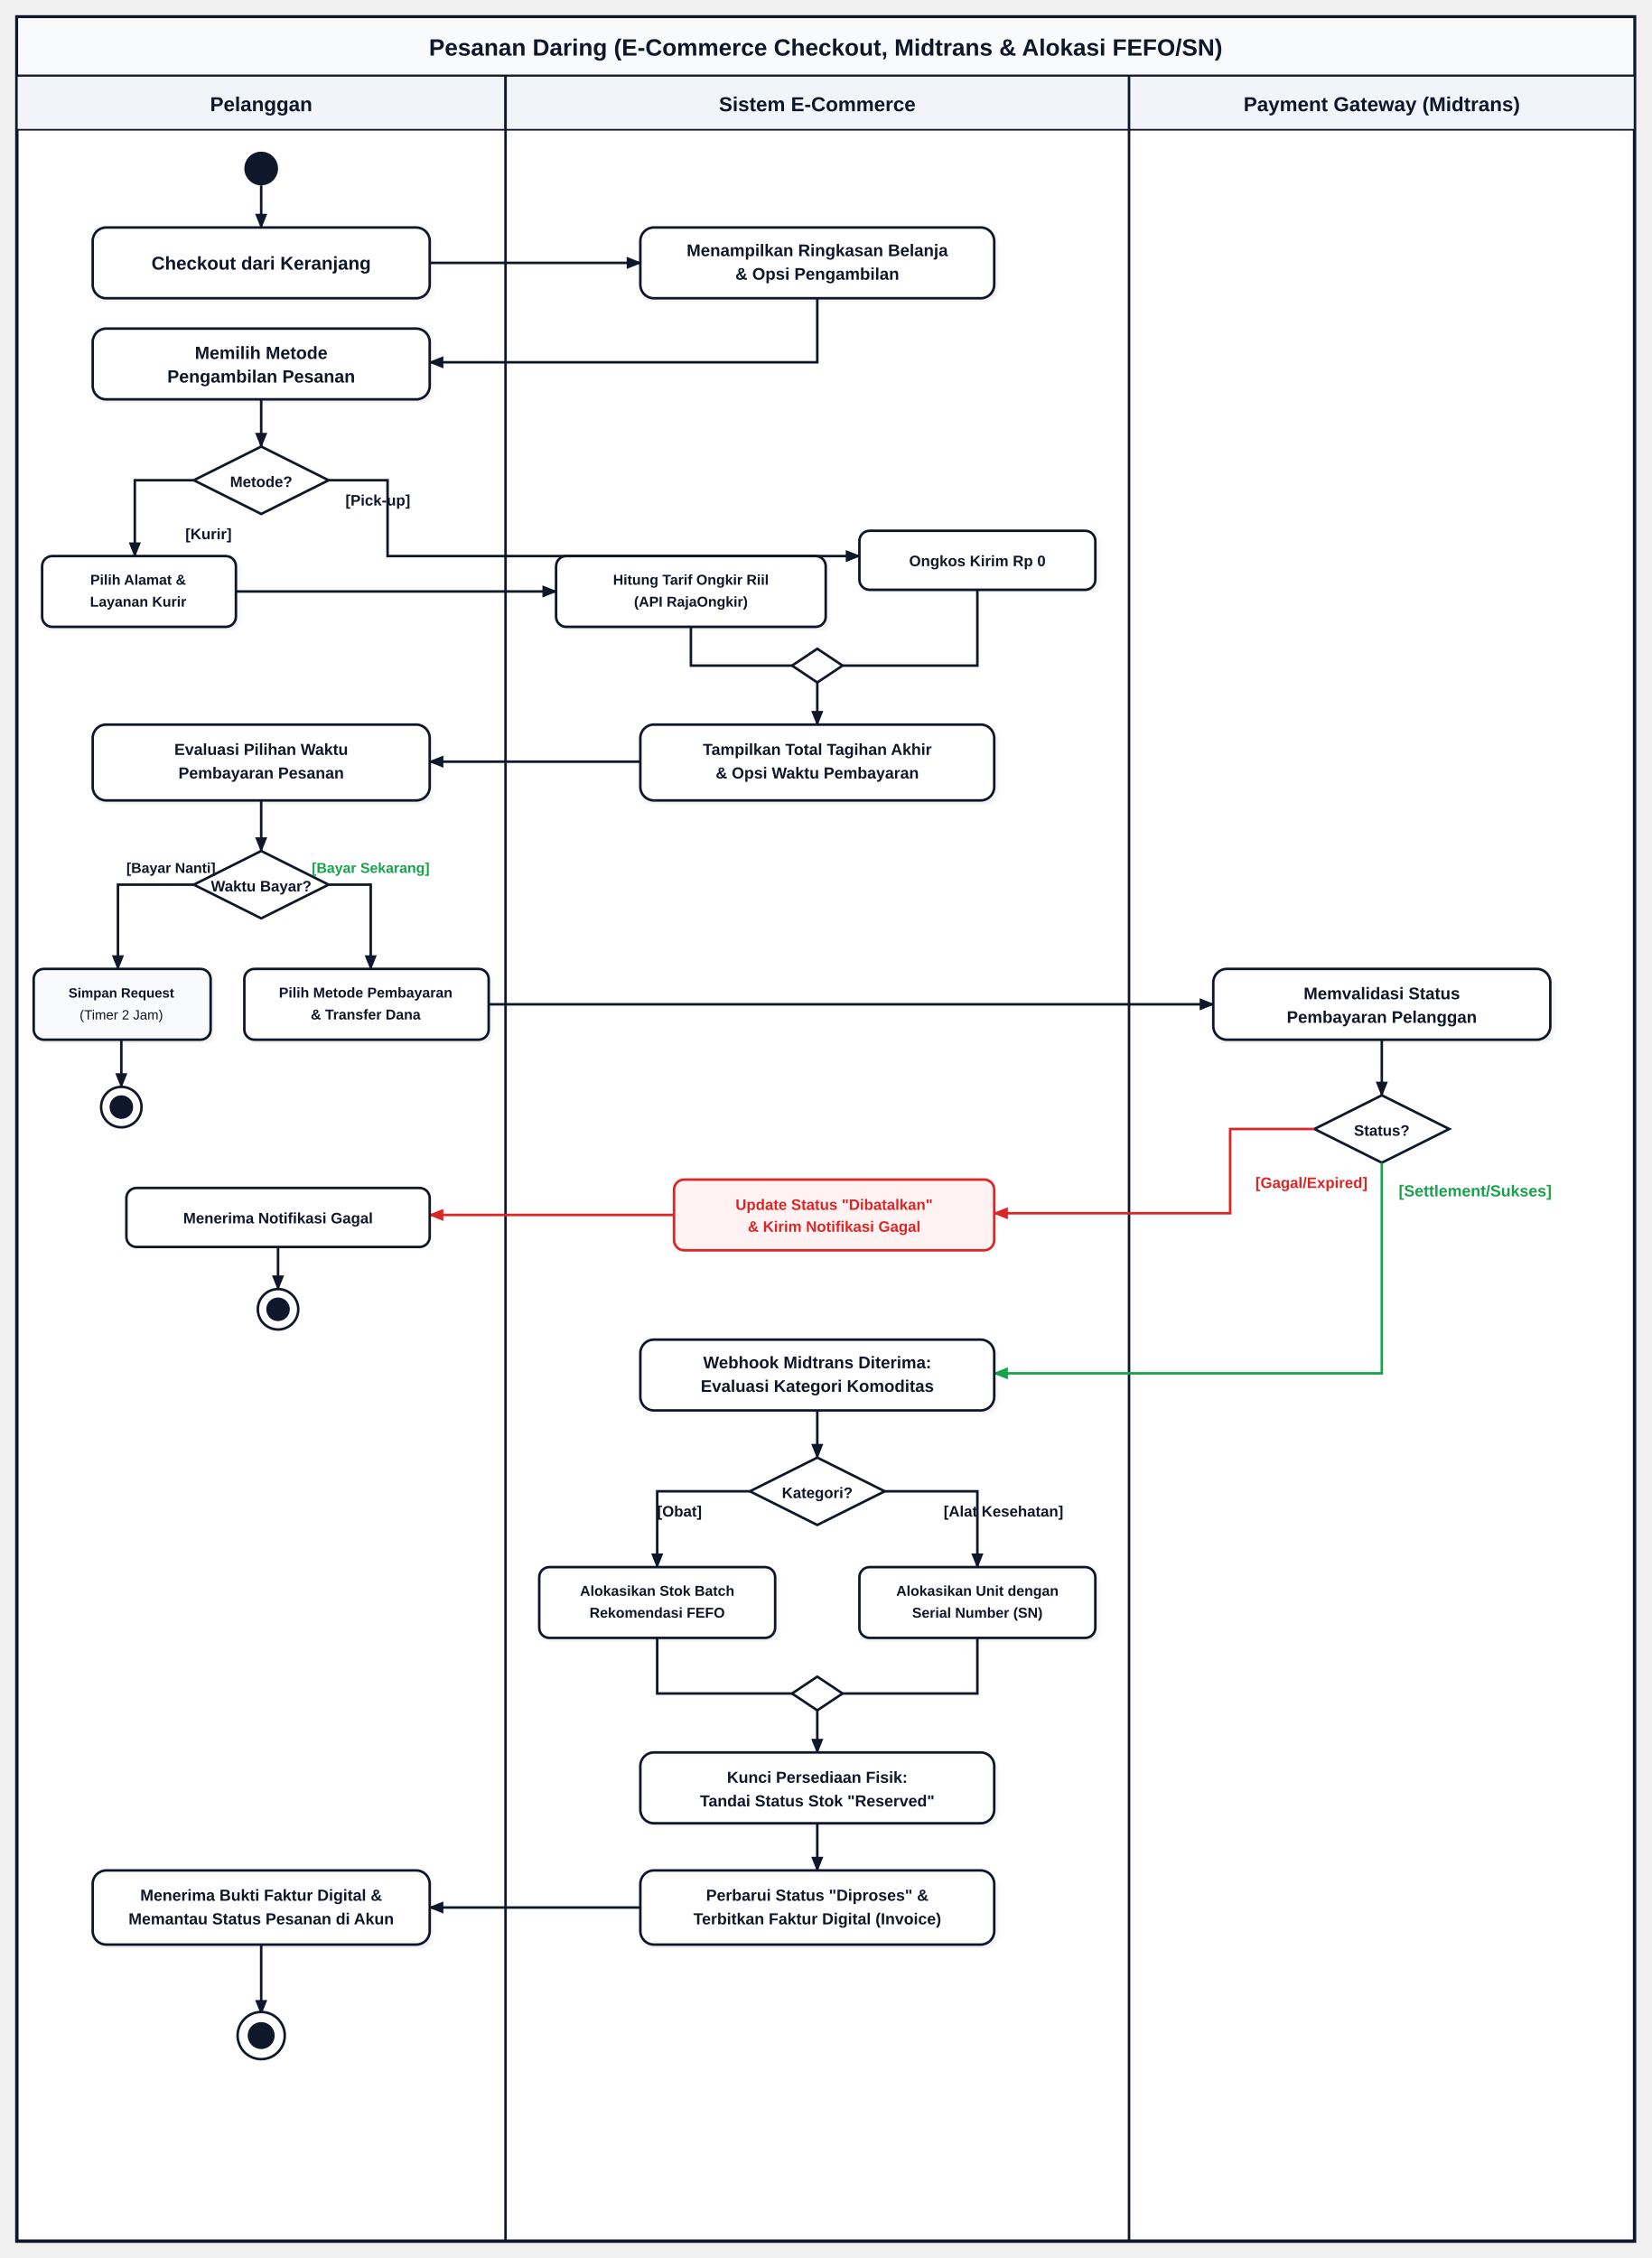
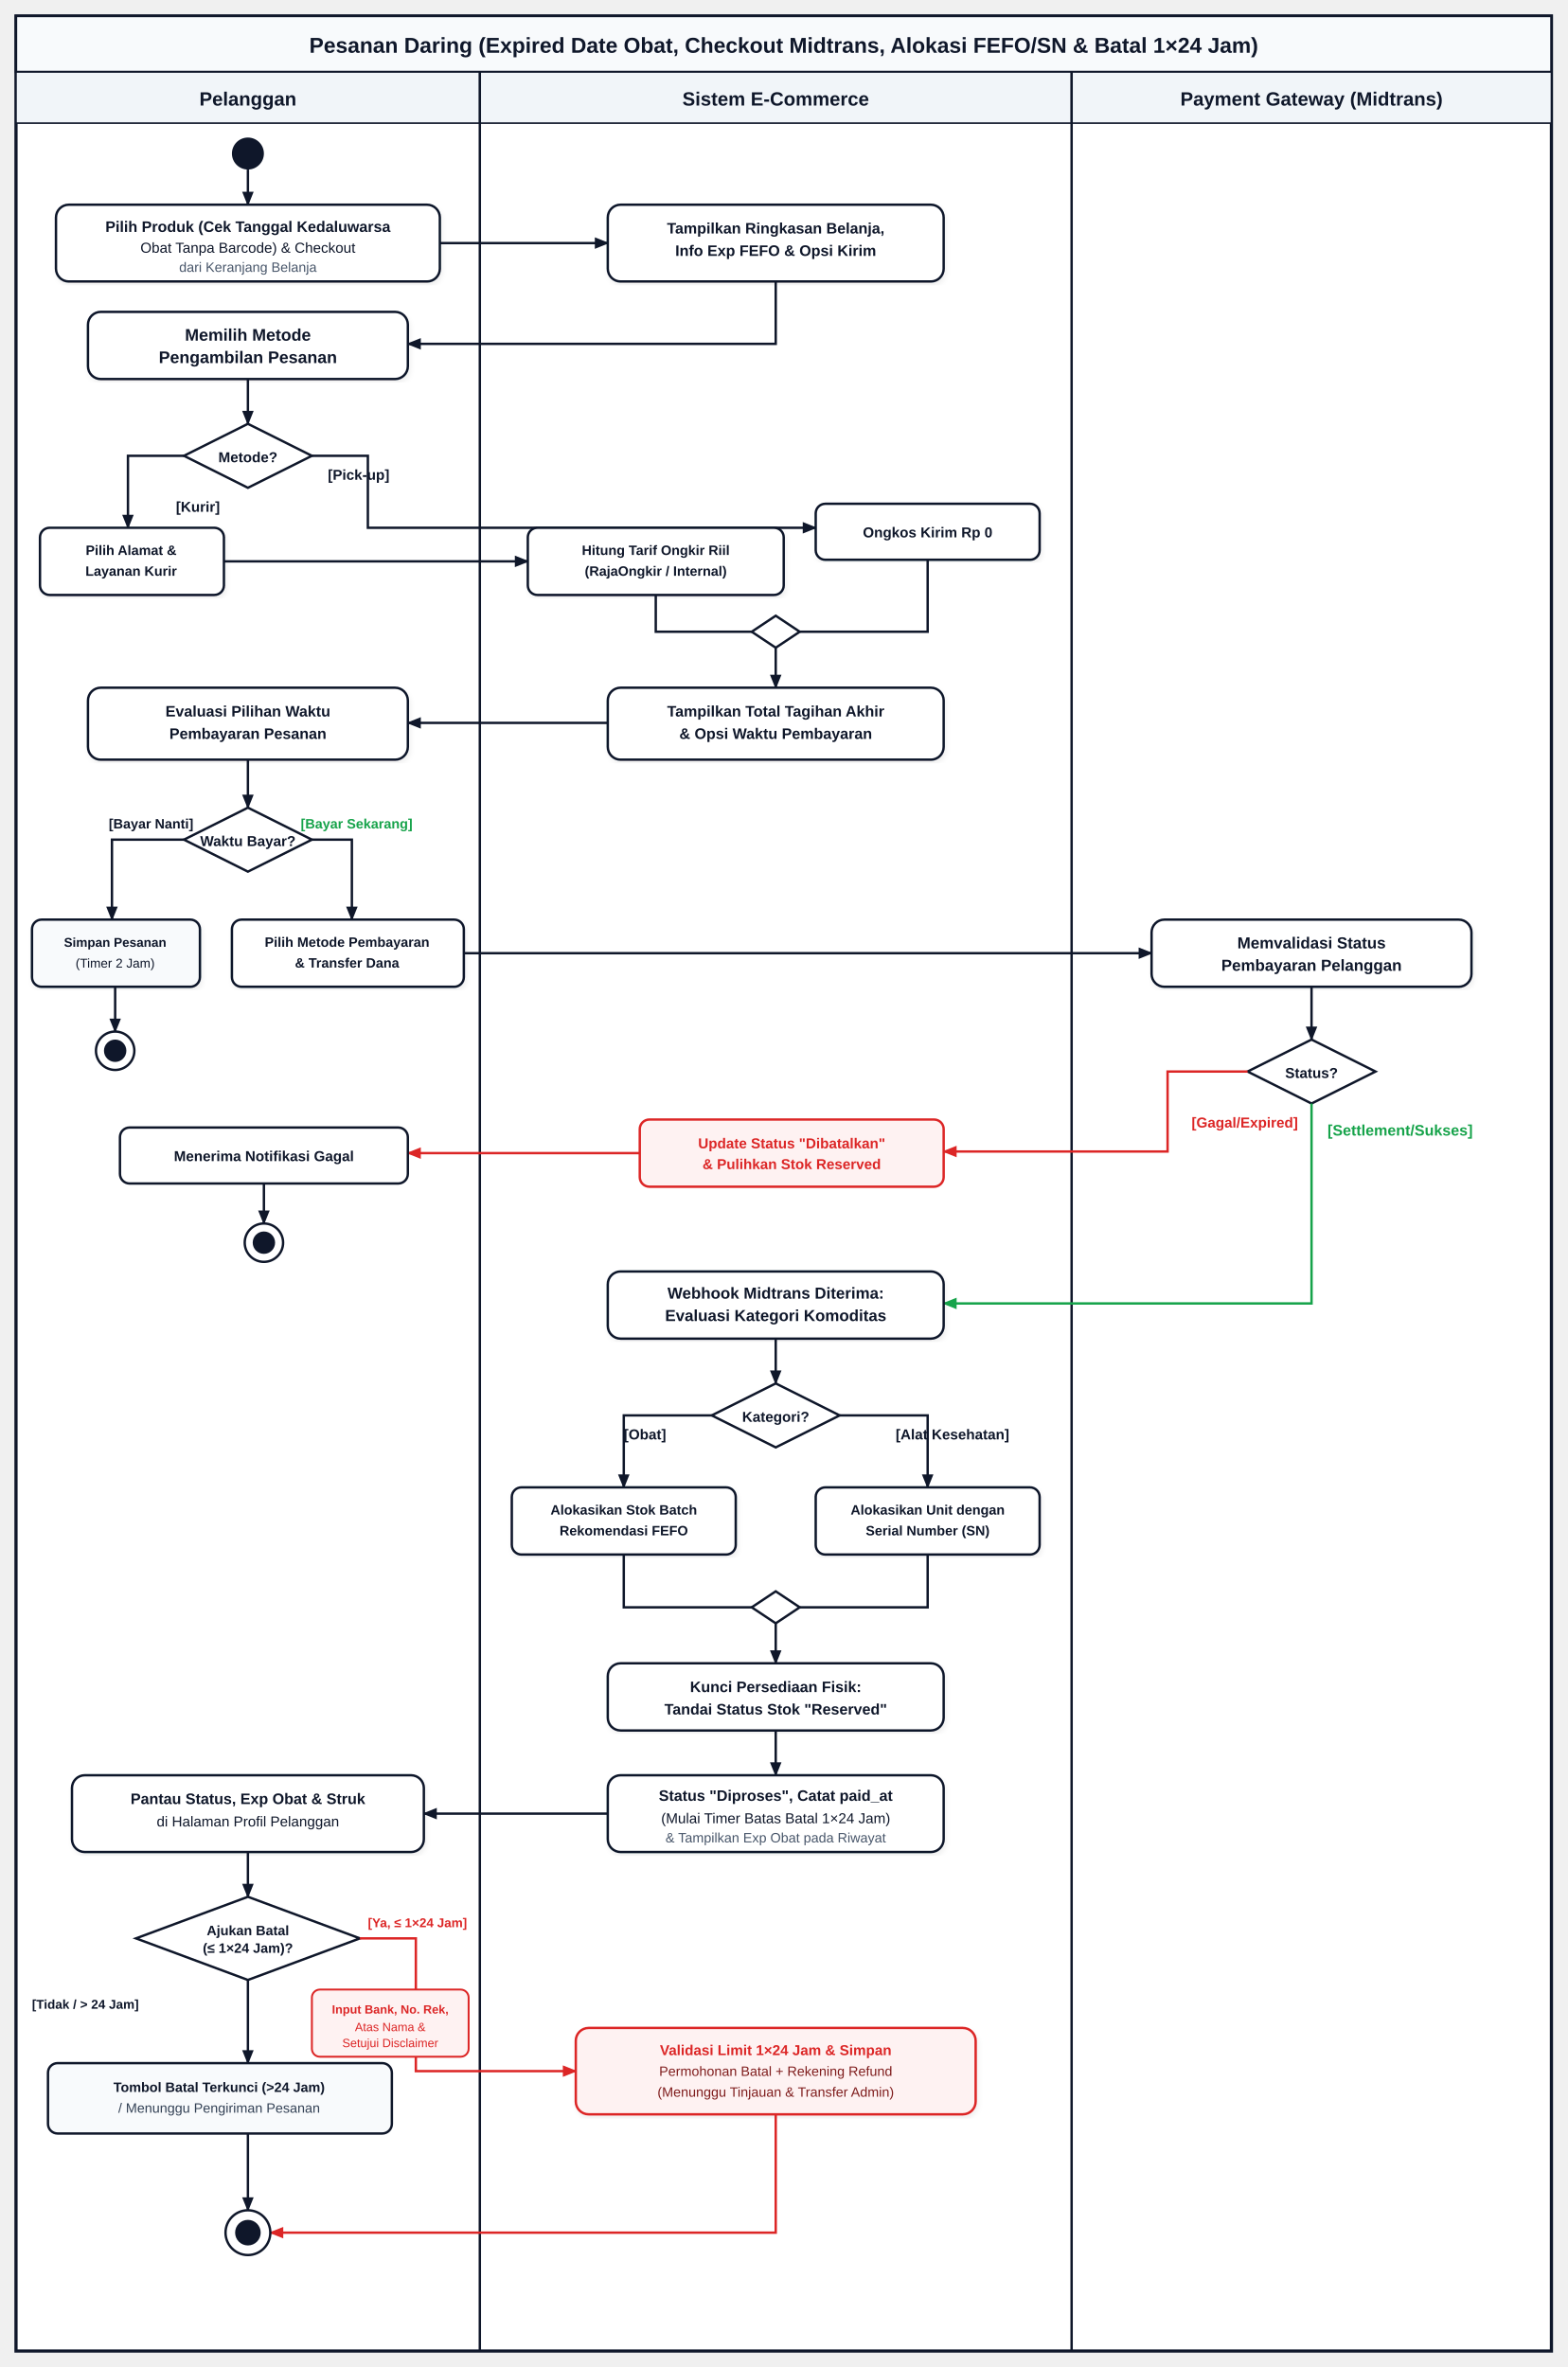
- <svg xmlns="http://www.w3.org/2000/svg" viewBox="0 0 980 1340" width="100%" height="100%" style="font-family: Arial, sans-serif; background: #ffffff;">
+ <svg xmlns="http://www.w3.org/2000/svg" viewBox="0 0 980 1480" width="100%" height="100%" style="font-family: Arial, sans-serif; background: #ffffff;">
  <defs>
    <marker id="arrow" viewBox="0 0 10 10" refX="9" refY="5" markerWidth="6" markerHeight="6" orient="auto-start-reverse">
      <path d="M 0 1 L 10 5 L 0 9 z" fill="#0f172a" />
    </marker>
    <marker id="arrow-red" viewBox="0 0 10 10" refX="9" refY="5" markerWidth="6" markerHeight="6" orient="auto-start-reverse">
      <path d="M 0 1 L 10 5 L 0 9 z" fill="#dc2626" />
    </marker>
    <marker id="arrow-green" viewBox="0 0 10 10" refX="9" refY="5" markerWidth="6" markerHeight="6" orient="auto-start-reverse">
      <path d="M 0 1 L 10 5 L 0 9 z" fill="#16a34a" />
    </marker>
    <marker id="arrow-blue" viewBox="0 0 10 10" refX="9" refY="5" markerWidth="6" markerHeight="6" orient="auto-start-reverse">
      <path d="M 0 1 L 10 5 L 0 9 z" fill="#2563eb" />
    </marker>
    <filter id="shadow" x="-5%" y="-5%" width="110%" height="110%">
      <feDropShadow dx="1" dy="2" stdDeviation="1.5" flood-opacity="0.06" />
    </filter>
  </defs>
-   <rect x="10" y="10" width="960" height="1320" fill="#ffffff" stroke="#0f172a" stroke-width="2" />
+   <rect x="10" y="10" width="960" height="1460" fill="#ffffff" stroke="#0f172a" stroke-width="2" />
  <rect x="10" y="10" width="960" height="35" fill="#f8fafc" stroke="#0f172a" stroke-width="1.5" />
-   <text x="490" y="33" text-anchor="middle" font-size="14" font-weight="bold" fill="#0f172a">Pesanan Daring (E-Commerce Checkout, Midtrans &amp; Alokasi FEFO/SN)</text>
+   <text x="490" y="33" text-anchor="middle" font-size="13.5" font-weight="bold" fill="#0f172a">Pesanan Daring (Expired Date Obat, Checkout Midtrans, Alokasi FEFO/SN &amp; Batal 1×24 Jam)</text>
  <rect x="10" y="45" width="290" height="32" fill="#f1f5f9" stroke="#0f172a" stroke-width="1" />
  <text x="155" y="66" text-anchor="middle" font-size="12" font-weight="bold" fill="#0f172a">Pelanggan</text>
  <rect x="300" y="45" width="370" height="32" fill="#f1f5f9" stroke="#0f172a" stroke-width="1" />
  <text x="485" y="66" text-anchor="middle" font-size="12" font-weight="bold" fill="#0f172a">Sistem E-Commerce</text>
  <rect x="670" y="45" width="300" height="32" fill="#f1f5f9" stroke="#0f172a" stroke-width="1" />
  <text x="820" y="66" text-anchor="middle" font-size="12" font-weight="bold" fill="#0f172a">Payment Gateway (Midtrans)</text>
-   <line x1="300" y1="45" x2="300" y2="1330" stroke="#0f172a" stroke-width="1.5" />
-   <line x1="670" y1="45" x2="670" y2="1330" stroke="#0f172a" stroke-width="1.5" />
-   <circle cx="155" cy="100" r="10" fill="#0f172a" />
-   <line x1="155" y1="110" x2="155" y2="135" stroke="#0f172a" stroke-width="1.5" marker-end="url(#arrow)" />
-   <rect x="55" y="135" width="200" height="42" rx="8" fill="#ffffff" stroke="#0f172a" stroke-width="1.5" filter="url(#shadow)" />
-   <text x="155" y="160" text-anchor="middle" font-size="11" font-weight="bold" fill="#0f172a">Checkout dari Keranjang</text>
-   <path d="M 255 156 L 380 156" fill="none" stroke="#0f172a" stroke-width="1.5" marker-end="url(#arrow)" />
-   <rect x="380" y="135" width="210" height="42" rx="8" fill="#ffffff" stroke="#0f172a" stroke-width="1.5" filter="url(#shadow)" />
-   <text x="485" y="152" text-anchor="middle" font-size="10" font-weight="bold" fill="#0f172a">Menampilkan Ringkasan Belanja</text>
-   <text x="485" y="166" text-anchor="middle" font-size="10" font-weight="bold" fill="#0f172a">&amp; Opsi Pengambilan</text>
-   <path d="M 485 177 L 485 215 L 255 215" fill="none" stroke="#0f172a" stroke-width="1.5" marker-end="url(#arrow)" />
+   <line x1="300" y1="45" x2="300" y2="1470" stroke="#0f172a" stroke-width="1.5" />
+   <line x1="670" y1="45" x2="670" y2="1470" stroke="#0f172a" stroke-width="1.5" />
+   <circle cx="155" cy="96" r="10" fill="#0f172a" />
+   <line x1="155" y1="106" x2="155" y2="128" stroke="#0f172a" stroke-width="1.5" marker-end="url(#arrow)" />
+   <rect x="35" y="128" width="240" height="48" rx="8" fill="#ffffff" stroke="#0f172a" stroke-width="1.5" filter="url(#shadow)" />
+   <text x="155" y="145" text-anchor="middle" font-size="9.5" font-weight="bold" fill="#0f172a">Pilih Produk (Cek Tanggal Kedaluwarsa</text>
+   <text x="155" y="158" text-anchor="middle" font-size="9" fill="#0f172a">Obat Tanpa Barcode) &amp; Checkout</text>
+   <text x="155" y="170" text-anchor="middle" font-size="8.5" fill="#475569">dari Keranjang Belanja</text>
+   <path d="M 275 152 L 380 152" fill="none" stroke="#0f172a" stroke-width="1.5" marker-end="url(#arrow)" />
+   <rect x="380" y="128" width="210" height="48" rx="8" fill="#ffffff" stroke="#0f172a" stroke-width="1.5" filter="url(#shadow)" />
+   <text x="485" y="146" text-anchor="middle" font-size="9.5" font-weight="bold" fill="#0f172a">Tampilkan Ringkasan Belanja,</text>
+   <text x="485" y="160" text-anchor="middle" font-size="9.5" font-weight="bold" fill="#0f172a">Info Exp FEFO &amp; Opsi Kirim</text>
+   <path d="M 485 176 L 485 215 L 255 215" fill="none" stroke="#0f172a" stroke-width="1.5" marker-end="url(#arrow)" />
  <rect x="55" y="195" width="200" height="42" rx="8" fill="#ffffff" stroke="#0f172a" stroke-width="1.5" filter="url(#shadow)" />
  <text x="155" y="213" text-anchor="middle" font-size="10.5" font-weight="bold" fill="#0f172a">Memilih Metode</text>
  <text x="155" y="227" text-anchor="middle" font-size="10.5" font-weight="bold" fill="#0f172a">Pengambilan Pesanan</text>
  <line x1="155" y1="237" x2="155" y2="265" stroke="#0f172a" stroke-width="1.5" marker-end="url(#arrow)" />
  <polygon points="155,265 195,285 155,305 115,285" fill="#ffffff" stroke="#0f172a" stroke-width="1.5" />
  <text x="155" y="289" text-anchor="middle" font-size="9" font-weight="bold" fill="#0f172a">Metode?</text>
  <text x="110" y="320" font-size="9" font-weight="bold" fill="#0f172a">[Kurir]</text>
  <path d="M 115 285 L 80 285 L 80 330" fill="none" stroke="#0f172a" stroke-width="1.5" marker-end="url(#arrow)" />
  <rect x="25" y="330" width="115" height="42" rx="6" fill="#ffffff" stroke="#0f172a" stroke-width="1.5" filter="url(#shadow)" />
  <text x="82" y="347" text-anchor="middle" font-size="8.5" font-weight="bold" fill="#0f172a">Pilih Alamat &amp;</text>
  <text x="82" y="360" text-anchor="middle" font-size="8.5" font-weight="bold" fill="#0f172a">Layanan Kurir</text>
  <path d="M 140 351 L 330 351" fill="none" stroke="#0f172a" stroke-width="1.5" marker-end="url(#arrow)" />
  <text x="205" y="300" font-size="9" font-weight="bold" fill="#0f172a">[Pick-up]</text>
  <path d="M 195 285 L 230 285 L 230 330 L 510 330" fill="none" stroke="#0f172a" stroke-width="1.5" marker-end="url(#arrow)" />
  <rect x="330" y="330" width="160" height="42" rx="6" fill="#ffffff" stroke="#0f172a" stroke-width="1.5" filter="url(#shadow)" />
  <text x="410" y="347" text-anchor="middle" font-size="8.5" font-weight="bold" fill="#0f172a">Hitung Tarif Ongkir Riil</text>
-   <text x="410" y="360" text-anchor="middle" font-size="8.5" font-weight="bold" fill="#0f172a">(API RajaOngkir)</text>
+   <text x="410" y="360" text-anchor="middle" font-size="8.5" font-weight="bold" fill="#0f172a">(RajaOngkir / Internal)</text>
  <rect x="510" y="315" width="140" height="35" rx="6" fill="#ffffff" stroke="#0f172a" stroke-width="1.5" filter="url(#shadow)" />
  <text x="580" y="336" text-anchor="middle" font-size="9" font-weight="bold" fill="#0f172a">Ongkos Kirim Rp 0</text>
  <polygon points="485,385 500,395 485,405 470,395" fill="#ffffff" stroke="#0f172a" stroke-width="1.5" />
  <path d="M 410 372 L 410 395 L 470 395" fill="none" stroke="#0f172a" stroke-width="1.5" />
  <path d="M 580 350 L 580 395 L 500 395" fill="none" stroke="#0f172a" stroke-width="1.5" />
  <line x1="485" y1="405" x2="485" y2="430" stroke="#0f172a" stroke-width="1.5" marker-end="url(#arrow)" />
  <rect x="380" y="430" width="210" height="45" rx="8" fill="#ffffff" stroke="#0f172a" stroke-width="1.5" filter="url(#shadow)" />
  <text x="485" y="448" text-anchor="middle" font-size="9.5" font-weight="bold" fill="#0f172a">Tampilkan Total Tagihan Akhir</text>
  <text x="485" y="462" text-anchor="middle" font-size="9.5" font-weight="bold" fill="#0f172a">&amp; Opsi Waktu Pembayaran</text>
  <path d="M 380 452 L 255 452" fill="none" stroke="#0f172a" stroke-width="1.5" marker-end="url(#arrow)" />
  <rect x="55" y="430" width="200" height="45" rx="8" fill="#ffffff" stroke="#0f172a" stroke-width="1.5" filter="url(#shadow)" />
  <text x="155" y="448" text-anchor="middle" font-size="9.5" font-weight="bold" fill="#0f172a">Evaluasi Pilihan Waktu</text>
  <text x="155" y="462" text-anchor="middle" font-size="9.5" font-weight="bold" fill="#0f172a">Pembayaran Pesanan</text>
  <line x1="155" y1="475" x2="155" y2="505" stroke="#0f172a" stroke-width="1.5" marker-end="url(#arrow)" />
  <polygon points="155,505 195,525 155,545 115,525" fill="#ffffff" stroke="#0f172a" stroke-width="1.5" />
  <text x="155" y="529" text-anchor="middle" font-size="9" font-weight="bold" fill="#0f172a">Waktu Bayar?</text>
-   <text x="75" y="518" font-size="8.5" font-weight="bold" fill="#0f172a">[Bayar Nanti]</text>
+   <text x="68" y="518" font-size="8.5" font-weight="bold" fill="#0f172a">[Bayar Nanti]</text>
  <path d="M 115 525 L 70 525 L 70 575" fill="none" stroke="#0f172a" stroke-width="1.5" marker-end="url(#arrow)" />
  <rect x="20" y="575" width="105" height="42" rx="6" fill="#f8fafc" stroke="#0f172a" stroke-width="1.5" filter="url(#shadow)" />
-   <text x="72" y="592" text-anchor="middle" font-size="8" font-weight="bold" fill="#0f172a">Simpan Request</text>
+   <text x="72" y="592" text-anchor="middle" font-size="8" font-weight="bold" fill="#0f172a">Simpan Pesanan</text>
  <text x="72" y="605" text-anchor="middle" font-size="8" fill="#0f172a">(Timer 2 Jam)</text>
  <line x1="72" y1="617" x2="72" y2="645" stroke="#0f172a" stroke-width="1.5" marker-end="url(#arrow)" />
  <circle cx="72" cy="657" r="12" fill="#ffffff" stroke="#0f172a" stroke-width="1.5" />
  <circle cx="72" cy="657" r="7" fill="#0f172a" />
-   <text x="185" y="518" font-size="8.5" font-weight="bold" fill="#16a34a">[Bayar Sekarang]</text>
+   <text x="188" y="518" font-size="8.5" font-weight="bold" fill="#16a34a">[Bayar Sekarang]</text>
  <path d="M 195 525 L 220 525 L 220 575" fill="none" stroke="#0f172a" stroke-width="1.5" marker-end="url(#arrow)" />
  <rect x="145" y="575" width="145" height="42" rx="6" fill="#ffffff" stroke="#0f172a" stroke-width="1.5" filter="url(#shadow)" />
  <text x="217" y="592" text-anchor="middle" font-size="8.5" font-weight="bold" fill="#0f172a">Pilih Metode Pembayaran</text>
  <text x="217" y="605" text-anchor="middle" font-size="8.5" font-weight="bold" fill="#0f172a">&amp; Transfer Dana</text>
  <path d="M 290 596 L 720 596" fill="none" stroke="#0f172a" stroke-width="1.5" marker-end="url(#arrow)" />
  <rect x="720" y="575" width="200" height="42" rx="8" fill="#ffffff" stroke="#0f172a" stroke-width="1.5" filter="url(#shadow)" />
  <text x="820" y="593" text-anchor="middle" font-size="10" font-weight="bold" fill="#0f172a">Memvalidasi Status</text>
  <text x="820" y="607" text-anchor="middle" font-size="10" font-weight="bold" fill="#0f172a">Pembayaran Pelanggan</text>
  <line x1="820" y1="617" x2="820" y2="650" stroke="#0f172a" stroke-width="1.5" marker-end="url(#arrow)" />
  <polygon points="820,650 860,670 820,690 780,670" fill="#ffffff" stroke="#0f172a" stroke-width="1.5" />
  <text x="820" y="674" text-anchor="middle" font-size="9" font-weight="bold" fill="#0f172a">Status?</text>
  <text x="745" y="705" font-size="9" font-weight="bold" fill="#dc2626">[Gagal/Expired]</text>
  <path d="M 780 670 L 730 670 L 730 720 L 590 720" fill="none" stroke="#dc2626" stroke-width="1.5" marker-end="url(#arrow-red)" />
  <rect x="400" y="700" width="190" height="42" rx="6" fill="#fef2f2" stroke="#dc2626" stroke-width="1.5" />
  <text x="495" y="718" text-anchor="middle" font-size="9" font-weight="bold" fill="#dc2626">Update Status "Dibatalkan"</text>
-   <text x="495" y="731" text-anchor="middle" font-size="9" font-weight="bold" fill="#dc2626">&amp; Kirim Notifikasi Gagal</text>
+   <text x="495" y="731" text-anchor="middle" font-size="9" font-weight="bold" fill="#dc2626">&amp; Pulihkan Stok Reserved</text>
  <path d="M 400 721 L 255 721" fill="none" stroke="#dc2626" stroke-width="1.5" marker-end="url(#arrow-red)" />
  <rect x="75" y="705" width="180" height="35" rx="6" fill="#ffffff" stroke="#0f172a" stroke-width="1.5" />
  <text x="165" y="726" text-anchor="middle" font-size="9" font-weight="bold" fill="#0f172a">Menerima Notifikasi Gagal</text>
  <line x1="165" y1="740" x2="165" y2="765" stroke="#0f172a" stroke-width="1.5" marker-end="url(#arrow)" />
  <circle cx="165" cy="777" r="12" fill="#ffffff" stroke="#0f172a" stroke-width="1.5" />
  <circle cx="165" cy="777" r="7" fill="#0f172a" />
  <text x="830" y="710" font-size="9.5" font-weight="bold" fill="#16a34a">[Settlement/Sukses]</text>
  <path d="M 820 690 L 820 815 L 590 815" fill="none" stroke="#16a34a" stroke-width="1.5" marker-end="url(#arrow-green)" />
  <rect x="380" y="795" width="210" height="42" rx="8" fill="#ffffff" stroke="#0f172a" stroke-width="1.5" filter="url(#shadow)" />
  <text x="485" y="812" text-anchor="middle" font-size="10" font-weight="bold" fill="#0f172a">Webhook Midtrans Diterima:</text>
  <text x="485" y="826" text-anchor="middle" font-size="10" font-weight="bold" fill="#0f172a">Evaluasi Kategori Komoditas</text>
  <line x1="485" y1="837" x2="485" y2="865" stroke="#0f172a" stroke-width="1.5" marker-end="url(#arrow)" />
  <polygon points="485,865 525,885 485,905 445,885" fill="#ffffff" stroke="#0f172a" stroke-width="1.5" />
  <text x="485" y="889" text-anchor="middle" font-size="9" font-weight="bold" fill="#0f172a">Kategori?</text>
  <text x="390" y="900" font-size="9" font-weight="bold" fill="#0f172a">[Obat]</text>
  <path d="M 445 885 L 390 885 L 390 930" fill="none" stroke="#0f172a" stroke-width="1.5" marker-end="url(#arrow)" />
  <rect x="320" y="930" width="140" height="42" rx="6" fill="#ffffff" stroke="#0f172a" stroke-width="1.5" filter="url(#shadow)" />
  <text x="390" y="947" text-anchor="middle" font-size="8.5" font-weight="bold" fill="#0f172a">Alokasikan Stok Batch</text>
  <text x="390" y="960" text-anchor="middle" font-size="8.5" font-weight="bold" fill="#0f172a">Rekomendasi FEFO</text>
  <text x="560" y="900" font-size="9" font-weight="bold" fill="#0f172a">[Alat Kesehatan]</text>
  <path d="M 525 885 L 580 885 L 580 930" fill="none" stroke="#0f172a" stroke-width="1.5" marker-end="url(#arrow)" />
  <rect x="510" y="930" width="140" height="42" rx="6" fill="#ffffff" stroke="#0f172a" stroke-width="1.5" filter="url(#shadow)" />
  <text x="580" y="947" text-anchor="middle" font-size="8.5" font-weight="bold" fill="#0f172a">Alokasikan Unit dengan</text>
  <text x="580" y="960" text-anchor="middle" font-size="8.5" font-weight="bold" fill="#0f172a">Serial Number (SN)</text>
  <polygon points="485,995 500,1005 485,1015 470,1005" fill="#ffffff" stroke="#0f172a" stroke-width="1.5" />
  <path d="M 390 972 L 390 1005 L 470 1005" fill="none" stroke="#0f172a" stroke-width="1.5" />
  <path d="M 580 972 L 580 1005 L 500 1005" fill="none" stroke="#0f172a" stroke-width="1.5" />
  <line x1="485" y1="1015" x2="485" y2="1040" stroke="#0f172a" stroke-width="1.5" marker-end="url(#arrow)" />
  <rect x="380" y="1040" width="210" height="42" rx="8" fill="#ffffff" stroke="#0f172a" stroke-width="1.5" filter="url(#shadow)" />
  <text x="485" y="1058" text-anchor="middle" font-size="9.5" font-weight="bold" fill="#0f172a">Kunci Persediaan Fisik:</text>
  <text x="485" y="1072" text-anchor="middle" font-size="9.5" font-weight="bold" fill="#0f172a">Tandai Status Stok "Reserved"</text>
  <line x1="485" y1="1082" x2="485" y2="1110" stroke="#0f172a" stroke-width="1.5" marker-end="url(#arrow)" />
-   <rect x="380" y="1110" width="210" height="44" rx="8" fill="#ffffff" stroke="#0f172a" stroke-width="1.5" filter="url(#shadow)" />
-   <text x="485" y="1128" text-anchor="middle" font-size="9.5" font-weight="bold" fill="#0f172a">Perbarui Status "Diproses" &amp;</text>
-   <text x="485" y="1142" text-anchor="middle" font-size="9.5" font-weight="bold" fill="#0f172a">Terbitkan Faktur Digital (Invoice)</text>
-   <path d="M 380 1132 L 255 1132" fill="none" stroke="#0f172a" stroke-width="1.5" marker-end="url(#arrow)" />
-   <rect x="55" y="1110" width="200" height="44" rx="8" fill="#ffffff" stroke="#0f172a" stroke-width="1.5" filter="url(#shadow)" />
-   <text x="155" y="1128" text-anchor="middle" font-size="9.5" font-weight="bold" fill="#0f172a">Menerima Bukti Faktur Digital &amp;</text>
-   <text x="155" y="1142" text-anchor="middle" font-size="9.5" font-weight="bold" fill="#0f172a">Memantau Status Pesanan di Akun</text>
-   <line x1="155" y1="1154" x2="155" y2="1195" stroke="#0f172a" stroke-width="1.5" marker-end="url(#arrow)" />
-   <circle cx="155" cy="1208" r="14" fill="#ffffff" stroke="#0f172a" stroke-width="1.5" />
-   <circle cx="155" cy="1208" r="8" fill="#0f172a" />
+   <rect x="380" y="1110" width="210" height="48" rx="8" fill="#ffffff" stroke="#0f172a" stroke-width="1.5" filter="url(#shadow)" />
+   <text x="485" y="1126" text-anchor="middle" font-size="9.5" font-weight="bold" fill="#0f172a">Status "Diproses", Catat paid_at</text>
+   <text x="485" y="1140" text-anchor="middle" font-size="9" fill="#0f172a">(Mulai Timer Batas Batal 1×24 Jam)</text>
+   <text x="485" y="1152" text-anchor="middle" font-size="8.5" fill="#475569">&amp; Tampilkan Exp Obat pada Riwayat</text>
+   <path d="M 380 1134 L 265 1134" fill="none" stroke="#0f172a" stroke-width="1.5" marker-end="url(#arrow)" />
+   <rect x="45" y="1110" width="220" height="48" rx="8" fill="#ffffff" stroke="#0f172a" stroke-width="1.5" filter="url(#shadow)" />
+   <text x="155" y="1128" text-anchor="middle" font-size="9.5" font-weight="bold" fill="#0f172a">Pantau Status, Exp Obat &amp; Struk</text>
+   <text x="155" y="1142" text-anchor="middle" font-size="9" fill="#0f172a">di Halaman Profil Pelanggan</text>
+   <line x1="155" y1="1158" x2="155" y2="1186" stroke="#0f172a" stroke-width="1.5" marker-end="url(#arrow)" />
+   <polygon points="155,1186 225,1212 155,1238 85,1212" fill="#ffffff" stroke="#0f172a" stroke-width="1.5" />
+   <text x="155" y="1210" text-anchor="middle" font-size="8.5" font-weight="bold" fill="#0f172a">Ajukan Batal</text>
+   <text x="155" y="1221" text-anchor="middle" font-size="8.5" font-weight="bold" fill="#0f172a">(≤ 1×24 Jam)?</text>
+   <text x="230" y="1205" font-size="8" font-weight="bold" fill="#dc2626">[Ya, ≤ 1×24 Jam]</text>
+   <path d="M 225 1212 L 260 1212 L 260 1295 L 360 1295" fill="none" stroke="#dc2626" stroke-width="1.5" marker-end="url(#arrow-red)" />
+   <rect x="195" y="1244" width="98" height="42" rx="5" fill="#fef2f2" stroke="#dc2626" stroke-width="1.2" />
+   <text x="244" y="1259" text-anchor="middle" font-size="7.5" font-weight="bold" fill="#dc2626">Input Bank, No. Rek,</text>
+   <text x="244" y="1270" text-anchor="middle" font-size="7.5" fill="#dc2626">Atas Nama &amp;</text>
+   <text x="244" y="1280" text-anchor="middle" font-size="7.5" fill="#dc2626">Setujui Disclaimer</text>
+   <rect x="360" y="1268" width="250" height="54" rx="8" fill="#fef2f2" stroke="#dc2626" stroke-width="1.5" filter="url(#shadow)" />
+   <text x="485" y="1285" text-anchor="middle" font-size="9" font-weight="bold" fill="#dc2626">Validasi Limit 1×24 Jam &amp; Simpan</text>
+   <text x="485" y="1298" text-anchor="middle" font-size="8.5" fill="#7f1d1d">Permohonan Batal + Rekening Refund</text>
+   <text x="485" y="1311" text-anchor="middle" font-size="8.5" fill="#7f1d1d">(Menunggu Tinjauan &amp; Transfer Admin)</text>
+   <path d="M 485 1322 L 485 1396 L 169 1396" fill="none" stroke="#dc2626" stroke-width="1.5" marker-end="url(#arrow-red)" />
+   <text x="20" y="1256" font-size="8" font-weight="bold" fill="#0f172a">[Tidak / &gt; 24 Jam]</text>
+   <path d="M 155 1238 L 155 1290" fill="none" stroke="#0f172a" stroke-width="1.5" marker-end="url(#arrow)" />
+   <rect x="30" y="1290" width="215" height="44" rx="6" fill="#f8fafc" stroke="#0f172a" stroke-width="1.5" />
+   <text x="137" y="1308" text-anchor="middle" font-size="8.5" font-weight="bold" fill="#0f172a">Tombol Batal Terkunci (&gt;24 Jam)</text>
+   <text x="137" y="1321" text-anchor="middle" font-size="8.5" fill="#334155">/ Menunggu Pengiriman Pesanan</text>
+   <line x1="155" y1="1334" x2="155" y2="1382" stroke="#0f172a" stroke-width="1.5" marker-end="url(#arrow)" />
+   <circle cx="155" cy="1396" r="14" fill="#ffffff" stroke="#0f172a" stroke-width="1.5" />
+   <circle cx="155" cy="1396" r="8" fill="#0f172a" />
</svg>
